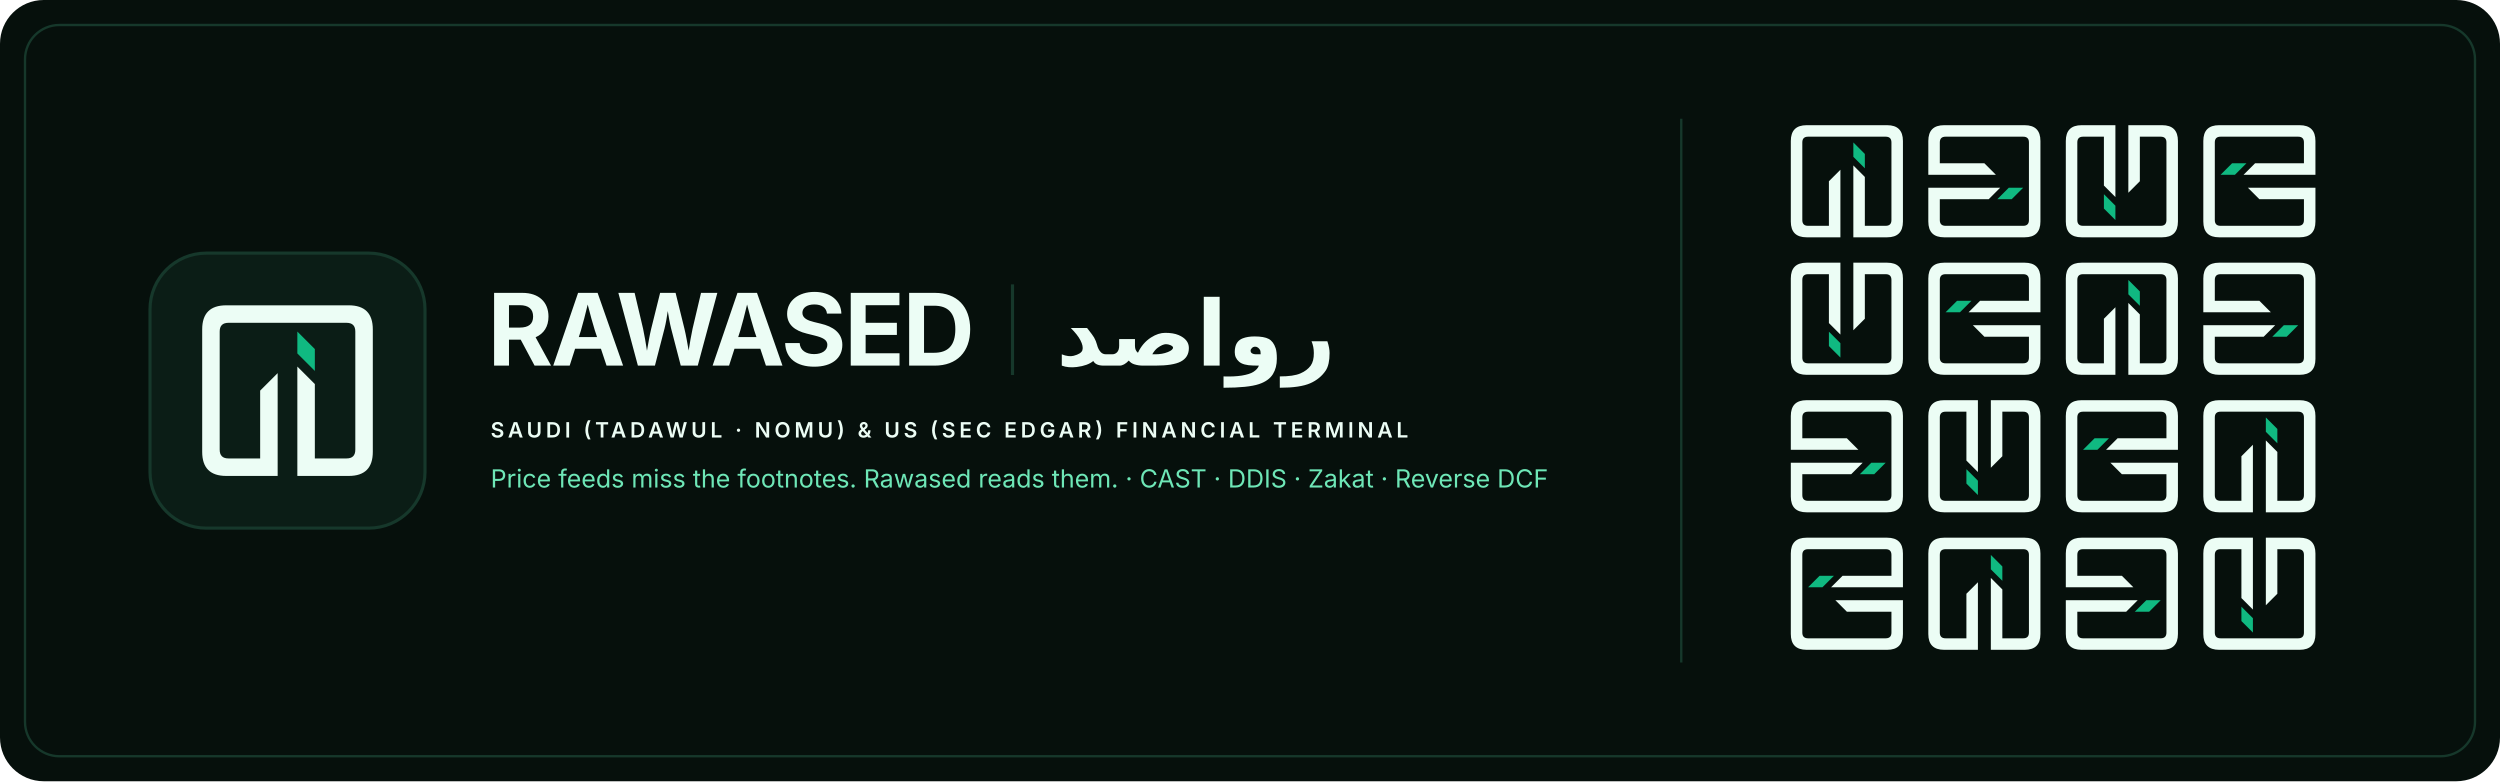
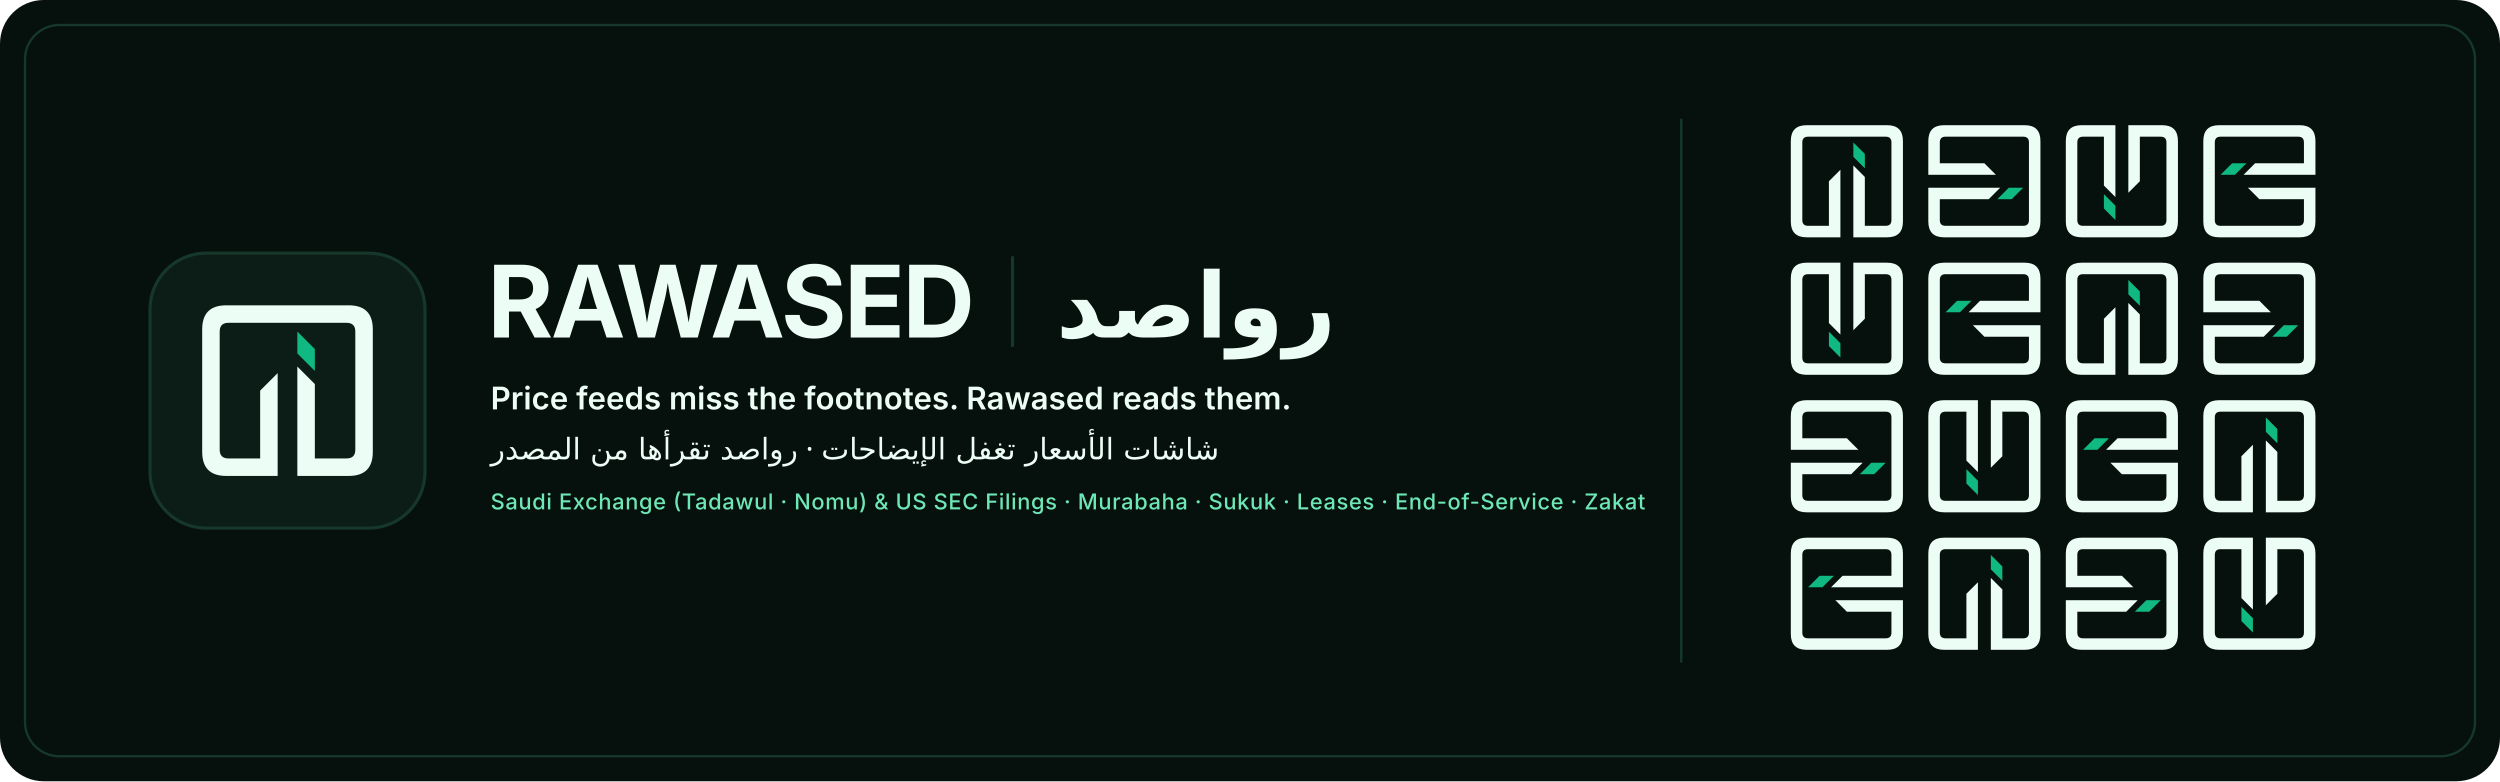
<svg xmlns="http://www.w3.org/2000/svg" viewBox="0 0 1600 500" width="1600" height="500">
  <rect width="1600" height="500" rx="28" fill="#06100C" />
  <rect x="16" y="16" width="1568" height="468" rx="22" fill="none" stroke="#16382B" stroke-width="1.5" />
  <g transform="translate(96, 162)">
    <rect width="176" height="176" rx="36" fill="#0B1D16" stroke="#16382B" stroke-width="2" />
    <svg x="18" y="18" width="140" height="140" viewBox="0 0 100 100">
      <path d="M 37.5 50 L 45.5 42 V 89 H 22 Q 11 89 11 78 V 22 Q 11 11 22 11 H 78 Q 89 11 89 22 V 78 Q 89 89 78 89 H 54.5 V 39 L 62.5 47 V 81 H 77 Q 81 81 81 77 V 23 Q 81 19 77 19 H 23 Q 19 19 19 23 V 77 Q 19 81 23 81 H 37.5 Z" fill="#ECFDF5" />
      <polygon points="54.5,23 62.5,31 62.5,41 54.5,33" fill="#10B981" />
    </svg>
  </g>
-   <g transform="translate(312, 166)">
-     <text x="0" y="68" fill="#ECFDF5" font-family="IBM Plex Sans, -apple-system, sans-serif" font-size="64" font-weight="700" letter-spacing="-1.5">RAWASED</text>
-     <line x1="336" y1="16" x2="336" y2="74" stroke="#16382B" stroke-width="2" />
-     <text x="364" y="68" fill="#ECFDF5" font-family="IBM Plex Sans Arabic, Geeza Pro, sans-serif" font-size="58" font-weight="700">رواصد</text>
-     <text x="2" y="114" fill="#ECFDF5" font-family="-apple-system, SF Pro Text, Helvetica Neue, sans-serif" font-size="13.5" font-weight="600" letter-spacing="2.4">SAUDI (TADAWUL · NOMU) &amp; US (SEC EDGAR) FINANCIAL TERMINAL</text>
-     <text x="2" y="146" fill="#6EE7B7" font-family="-apple-system, SF Pro Text, Helvetica Neue, sans-serif" font-size="16" font-weight="400">Price feeds miss the footnotes. Rawased reads them. · CAST · DDIS · Zakat · Reverse DCF</text>
+   <g transform="translate(312, 152)">
+     <text x="0" y="64" fill="#ECFDF5" font-family="Geist, IBM Plex Sans, -apple-system, sans-serif" font-size="64" font-weight="700" letter-spacing="-1.5">RAWASED</text>
+     <line x1="336" y1="12" x2="336" y2="70" stroke="#16382B" stroke-width="2" />
+     <text x="364" y="64" fill="#ECFDF5" font-family="IBM Plex Sans Arabic, Geeza Pro, sans-serif" font-size="58" font-weight="700">رواصد</text>
+     <text x="2" y="110" fill="#ECFDF5" font-family="Geist, -apple-system, SF Pro Text, Helvetica Neue, sans-serif" font-size="20" font-weight="600">Price feeds miss the footnotes. Rawased reads them.</text>
+     <text x="2" y="142" fill="#ECFDF5" font-family="IBM Plex Sans Arabic, Geeza Pro, sans-serif" font-size="19" font-weight="500">شاشات الأسعار تغفل الإيضاحات · رواصد تقرأها من المصدر</text>
+     <text x="2" y="174" fill="#6EE7B7" font-family="Geist, -apple-system, SF Pro Text, Helvetica Neue, sans-serif" font-size="14" font-weight="500" letter-spacing="0.4">Saudi Exchange (Tadawul · Nomu) &amp; US SEC Filings · Murabaha · Sukuk · Leases · End-of-Service · Zakat</text>
  </g>
  <line x1="1076" y1="76" x2="1076" y2="424" stroke="#16382B" stroke-width="1.5" />
  <g transform="translate(1136,70)">
    <svg x="0" y="0" width="92" height="92" viewBox="0 0 100 100">
      <g transform="rotate(0 50 50)">
        <path d="M 37.5 50 L 45.5 42 V 89 H 22 Q 11 89 11 78 V 22 Q 11 11 22 11 H 78 Q 89 11 89 22 V 78 Q 89 89 78 89 H 54.5 V 39 L 62.5 47 V 81 H 77 Q 81 81 81 77 V 23 Q 81 19 77 19 H 23 Q 19 19 19 23 V 77 Q 19 81 23 81 H 37.5 Z" fill="#ECFDF5" />
        <polygon points="54.5,23 62.5,31 62.5,41 54.5,33" fill="#10B981" />
      </g>
    </svg>
  </g>
  <g transform="translate(1224,70)">
    <svg x="0" y="0" width="92" height="92" viewBox="0 0 100 100">
      <g transform="rotate(90 50 50)">
        <path d="M 37.5 50 L 45.5 42 V 89 H 22 Q 11 89 11 78 V 22 Q 11 11 22 11 H 78 Q 89 11 89 22 V 78 Q 89 89 78 89 H 54.5 V 39 L 62.5 47 V 81 H 77 Q 81 81 81 77 V 23 Q 81 19 77 19 H 23 Q 19 19 19 23 V 77 Q 19 81 23 81 H 37.5 Z" fill="#ECFDF5" />
        <polygon points="54.5,23 62.5,31 62.5,41 54.5,33" fill="#10B981" />
      </g>
    </svg>
  </g>
  <g transform="translate(1312,70)">
    <svg x="0" y="0" width="92" height="92" viewBox="0 0 100 100">
      <g transform="rotate(180 50 50)">
        <path d="M 37.5 50 L 45.5 42 V 89 H 22 Q 11 89 11 78 V 22 Q 11 11 22 11 H 78 Q 89 11 89 22 V 78 Q 89 89 78 89 H 54.5 V 39 L 62.5 47 V 81 H 77 Q 81 81 81 77 V 23 Q 81 19 77 19 H 23 Q 19 19 19 23 V 77 Q 19 81 23 81 H 37.5 Z" fill="#ECFDF5" />
        <polygon points="54.5,23 62.5,31 62.5,41 54.5,33" fill="#10B981" />
      </g>
    </svg>
  </g>
  <g transform="translate(1400,70)">
    <svg x="0" y="0" width="92" height="92" viewBox="0 0 100 100">
      <g transform="rotate(270 50 50)">
        <path d="M 37.5 50 L 45.5 42 V 89 H 22 Q 11 89 11 78 V 22 Q 11 11 22 11 H 78 Q 89 11 89 22 V 78 Q 89 89 78 89 H 54.5 V 39 L 62.5 47 V 81 H 77 Q 81 81 81 77 V 23 Q 81 19 77 19 H 23 Q 19 19 19 23 V 77 Q 19 81 23 81 H 37.5 Z" fill="#ECFDF5" />
        <polygon points="54.5,23 62.5,31 62.5,41 54.5,33" fill="#10B981" />
      </g>
    </svg>
  </g>
  <g transform="translate(1136,158)">
    <svg x="0" y="0" width="92" height="92" viewBox="0 0 100 100">
      <g transform="rotate(180 50 50)">
        <path d="M 37.5 50 L 45.5 42 V 89 H 22 Q 11 89 11 78 V 22 Q 11 11 22 11 H 78 Q 89 11 89 22 V 78 Q 89 89 78 89 H 54.5 V 39 L 62.5 47 V 81 H 77 Q 81 81 81 77 V 23 Q 81 19 77 19 H 23 Q 19 19 19 23 V 77 Q 19 81 23 81 H 37.5 Z" fill="#ECFDF5" />
        <polygon points="54.5,23 62.5,31 62.5,41 54.5,33" fill="#10B981" />
      </g>
    </svg>
  </g>
  <g transform="translate(1224,158)">
    <svg x="0" y="0" width="92" height="92" viewBox="0 0 100 100">
      <g transform="rotate(270 50 50)">
        <path d="M 37.5 50 L 45.5 42 V 89 H 22 Q 11 89 11 78 V 22 Q 11 11 22 11 H 78 Q 89 11 89 22 V 78 Q 89 89 78 89 H 54.5 V 39 L 62.5 47 V 81 H 77 Q 81 81 81 77 V 23 Q 81 19 77 19 H 23 Q 19 19 19 23 V 77 Q 19 81 23 81 H 37.5 Z" fill="#ECFDF5" />
        <polygon points="54.5,23 62.5,31 62.5,41 54.5,33" fill="#10B981" />
      </g>
    </svg>
  </g>
  <g transform="translate(1312,158)">
    <svg x="0" y="0" width="92" height="92" viewBox="0 0 100 100">
      <g transform="rotate(0 50 50)">
        <path d="M 37.5 50 L 45.5 42 V 89 H 22 Q 11 89 11 78 V 22 Q 11 11 22 11 H 78 Q 89 11 89 22 V 78 Q 89 89 78 89 H 54.5 V 39 L 62.5 47 V 81 H 77 Q 81 81 81 77 V 23 Q 81 19 77 19 H 23 Q 19 19 19 23 V 77 Q 19 81 23 81 H 37.5 Z" fill="#ECFDF5" />
        <polygon points="54.5,23 62.5,31 62.5,41 54.5,33" fill="#10B981" />
      </g>
    </svg>
  </g>
  <g transform="translate(1400,158)">
    <svg x="0" y="0" width="92" height="92" viewBox="0 0 100 100">
      <g transform="rotate(90 50 50)">
        <path d="M 37.5 50 L 45.5 42 V 89 H 22 Q 11 89 11 78 V 22 Q 11 11 22 11 H 78 Q 89 11 89 22 V 78 Q 89 89 78 89 H 54.5 V 39 L 62.5 47 V 81 H 77 Q 81 81 81 77 V 23 Q 81 19 77 19 H 23 Q 19 19 19 23 V 77 Q 19 81 23 81 H 37.5 Z" fill="#ECFDF5" />
        <polygon points="54.5,23 62.5,31 62.5,41 54.5,33" fill="#10B981" />
      </g>
    </svg>
  </g>
  <g transform="translate(1136,246)">
    <svg x="0" y="0" width="92" height="92" viewBox="0 0 100 100">
      <g transform="rotate(90 50 50)">
        <path d="M 37.5 50 L 45.5 42 V 89 H 22 Q 11 89 11 78 V 22 Q 11 11 22 11 H 78 Q 89 11 89 22 V 78 Q 89 89 78 89 H 54.5 V 39 L 62.5 47 V 81 H 77 Q 81 81 81 77 V 23 Q 81 19 77 19 H 23 Q 19 19 19 23 V 77 Q 19 81 23 81 H 37.5 Z" fill="#ECFDF5" />
        <polygon points="54.5,23 62.5,31 62.5,41 54.5,33" fill="#10B981" />
      </g>
    </svg>
  </g>
  <g transform="translate(1224,246)">
    <svg x="0" y="0" width="92" height="92" viewBox="0 0 100 100">
      <g transform="rotate(180 50 50)">
        <path d="M 37.5 50 L 45.5 42 V 89 H 22 Q 11 89 11 78 V 22 Q 11 11 22 11 H 78 Q 89 11 89 22 V 78 Q 89 89 78 89 H 54.5 V 39 L 62.5 47 V 81 H 77 Q 81 81 81 77 V 23 Q 81 19 77 19 H 23 Q 19 19 19 23 V 77 Q 19 81 23 81 H 37.5 Z" fill="#ECFDF5" />
        <polygon points="54.5,23 62.5,31 62.5,41 54.5,33" fill="#10B981" />
      </g>
    </svg>
  </g>
  <g transform="translate(1312,246)">
    <svg x="0" y="0" width="92" height="92" viewBox="0 0 100 100">
      <g transform="rotate(270 50 50)">
        <path d="M 37.5 50 L 45.5 42 V 89 H 22 Q 11 89 11 78 V 22 Q 11 11 22 11 H 78 Q 89 11 89 22 V 78 Q 89 89 78 89 H 54.5 V 39 L 62.5 47 V 81 H 77 Q 81 81 81 77 V 23 Q 81 19 77 19 H 23 Q 19 19 19 23 V 77 Q 19 81 23 81 H 37.5 Z" fill="#ECFDF5" />
        <polygon points="54.5,23 62.5,31 62.5,41 54.5,33" fill="#10B981" />
      </g>
    </svg>
  </g>
  <g transform="translate(1400,246)">
    <svg x="0" y="0" width="92" height="92" viewBox="0 0 100 100">
      <g transform="rotate(0 50 50)">
        <path d="M 37.5 50 L 45.5 42 V 89 H 22 Q 11 89 11 78 V 22 Q 11 11 22 11 H 78 Q 89 11 89 22 V 78 Q 89 89 78 89 H 54.5 V 39 L 62.5 47 V 81 H 77 Q 81 81 81 77 V 23 Q 81 19 77 19 H 23 Q 19 19 19 23 V 77 Q 19 81 23 81 H 37.5 Z" fill="#ECFDF5" />
        <polygon points="54.5,23 62.5,31 62.5,41 54.5,33" fill="#10B981" />
      </g>
    </svg>
  </g>
  <g transform="translate(1136,334)">
    <svg x="0" y="0" width="92" height="92" viewBox="0 0 100 100">
      <g transform="rotate(270 50 50)">
        <path d="M 37.5 50 L 45.5 42 V 89 H 22 Q 11 89 11 78 V 22 Q 11 11 22 11 H 78 Q 89 11 89 22 V 78 Q 89 89 78 89 H 54.5 V 39 L 62.5 47 V 81 H 77 Q 81 81 81 77 V 23 Q 81 19 77 19 H 23 Q 19 19 19 23 V 77 Q 19 81 23 81 H 37.5 Z" fill="#ECFDF5" />
        <polygon points="54.5,23 62.5,31 62.5,41 54.5,33" fill="#10B981" />
      </g>
    </svg>
  </g>
  <g transform="translate(1224,334)">
    <svg x="0" y="0" width="92" height="92" viewBox="0 0 100 100">
      <g transform="rotate(0 50 50)">
        <path d="M 37.5 50 L 45.5 42 V 89 H 22 Q 11 89 11 78 V 22 Q 11 11 22 11 H 78 Q 89 11 89 22 V 78 Q 89 89 78 89 H 54.5 V 39 L 62.5 47 V 81 H 77 Q 81 81 81 77 V 23 Q 81 19 77 19 H 23 Q 19 19 19 23 V 77 Q 19 81 23 81 H 37.5 Z" fill="#ECFDF5" />
        <polygon points="54.5,23 62.5,31 62.5,41 54.5,33" fill="#10B981" />
      </g>
    </svg>
  </g>
  <g transform="translate(1312,334)">
    <svg x="0" y="0" width="92" height="92" viewBox="0 0 100 100">
      <g transform="rotate(90 50 50)">
        <path d="M 37.5 50 L 45.5 42 V 89 H 22 Q 11 89 11 78 V 22 Q 11 11 22 11 H 78 Q 89 11 89 22 V 78 Q 89 89 78 89 H 54.5 V 39 L 62.5 47 V 81 H 77 Q 81 81 81 77 V 23 Q 81 19 77 19 H 23 Q 19 19 19 23 V 77 Q 19 81 23 81 H 37.5 Z" fill="#ECFDF5" />
        <polygon points="54.5,23 62.5,31 62.5,41 54.5,33" fill="#10B981" />
      </g>
    </svg>
  </g>
  <g transform="translate(1400,334)">
    <svg x="0" y="0" width="92" height="92" viewBox="0 0 100 100">
      <g transform="rotate(180 50 50)">
        <path d="M 37.5 50 L 45.5 42 V 89 H 22 Q 11 89 11 78 V 22 Q 11 11 22 11 H 78 Q 89 11 89 22 V 78 Q 89 89 78 89 H 54.5 V 39 L 62.5 47 V 81 H 77 Q 81 81 81 77 V 23 Q 81 19 77 19 H 23 Q 19 19 19 23 V 77 Q 19 81 23 81 H 37.5 Z" fill="#ECFDF5" />
        <polygon points="54.5,23 62.5,31 62.5,41 54.5,33" fill="#10B981" />
      </g>
    </svg>
  </g>
</svg>
